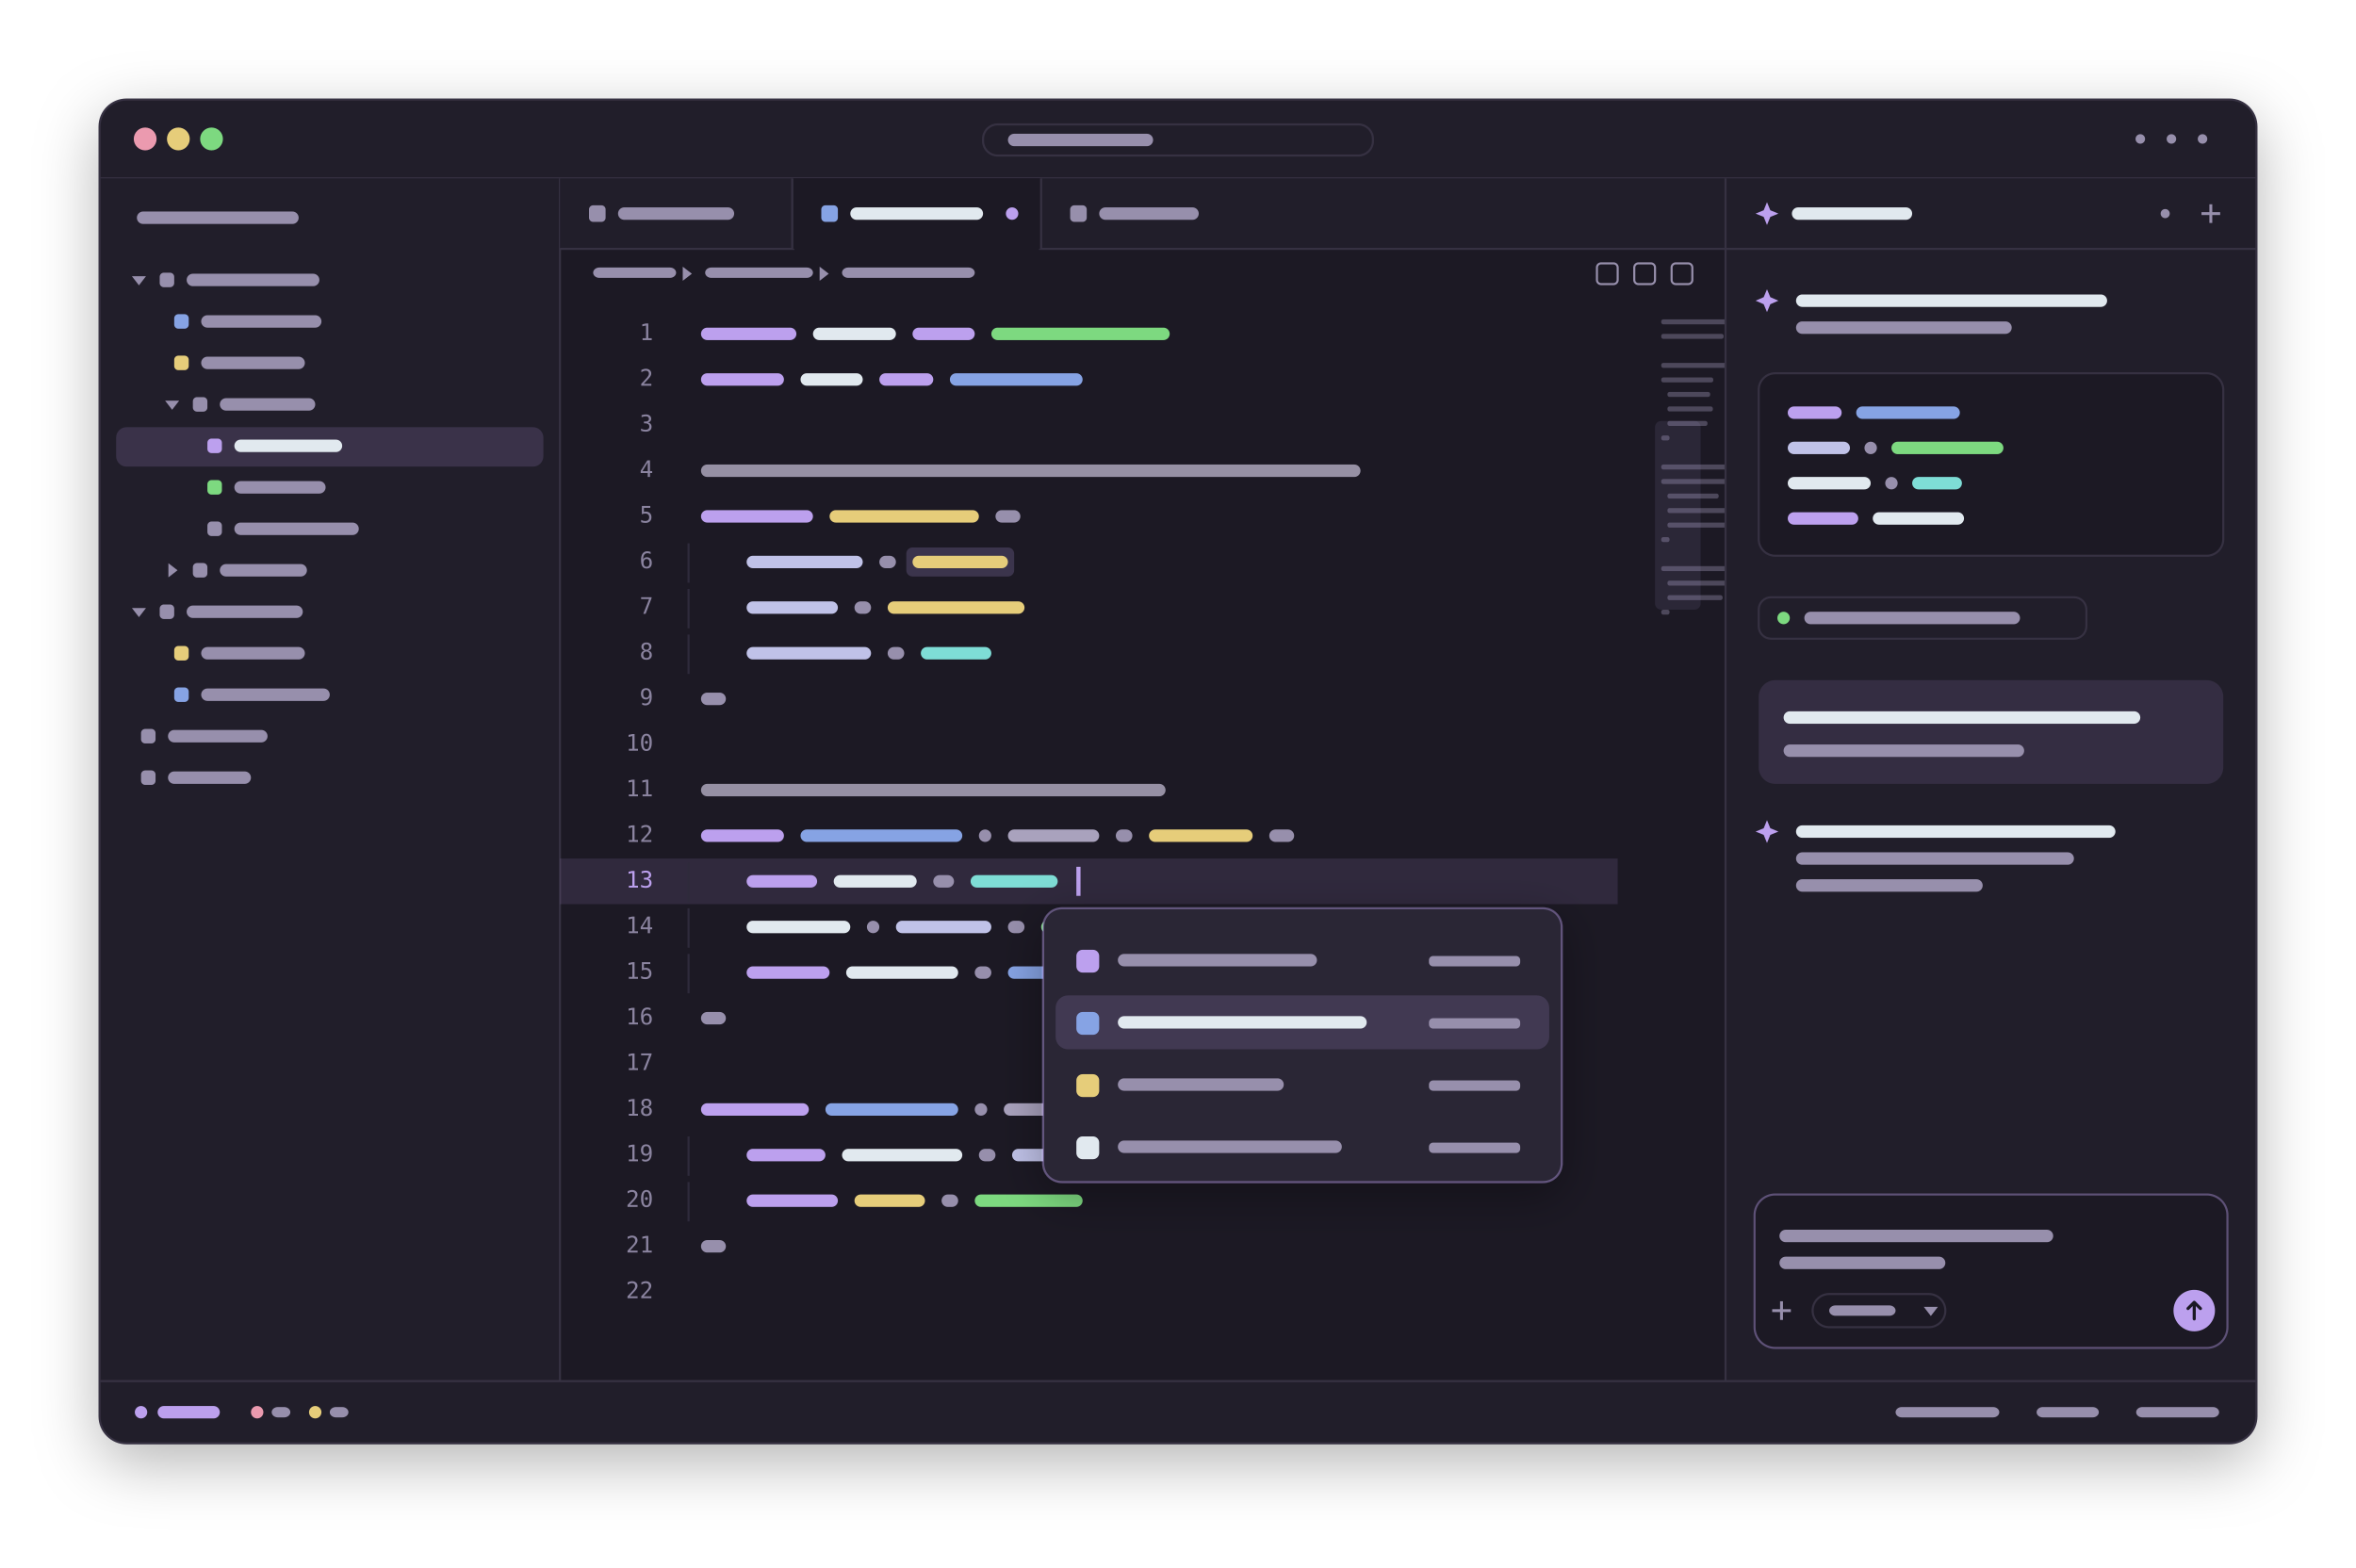
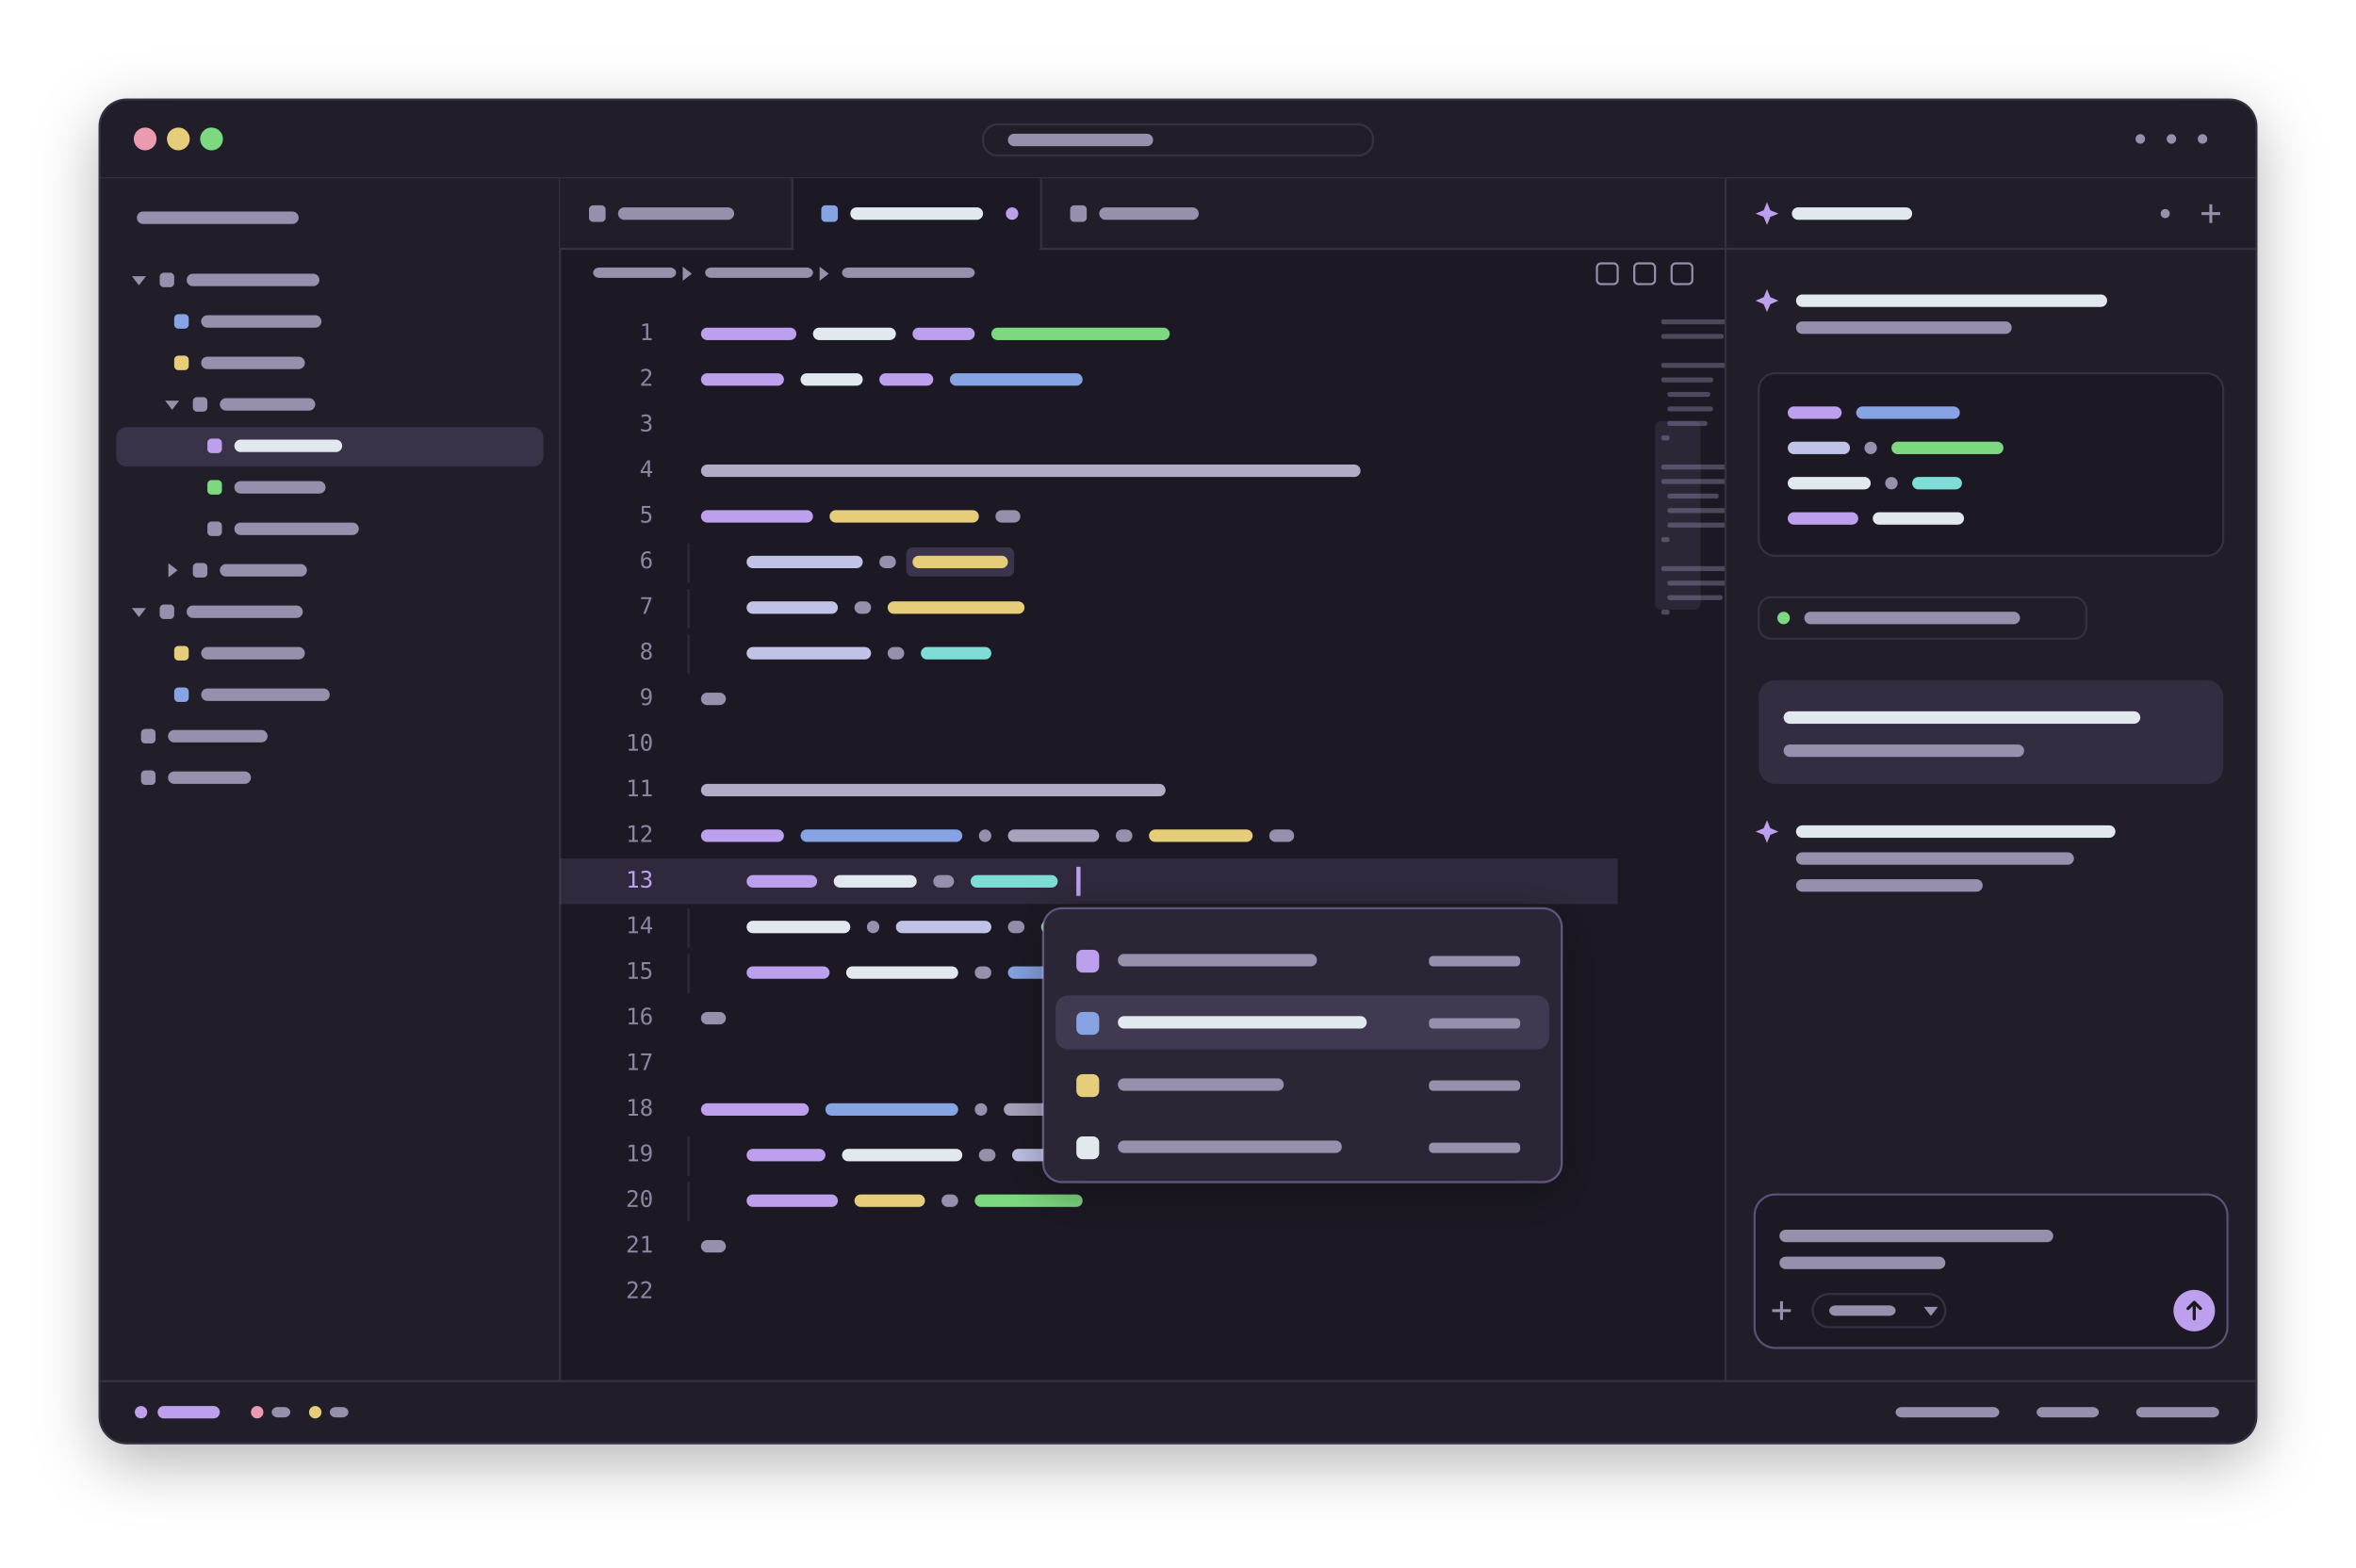
<svg xmlns="http://www.w3.org/2000/svg" width="1136" height="756" viewBox="0 0 1136 756" font-family="ui-monospace,SFMono-Regular,Menlo,Consolas,monospace">
  <defs>
    <filter id="ds" x="-25%" y="-25%" width="150%" height="150%">
      <feDropShadow dx="0" dy="9" stdDeviation="15" flood-color="#000000" flood-opacity="0.30" />
    </filter>
    <filter id="pop" x="-25%" y="-25%" width="150%" height="150%">
      <feDropShadow dx="0" dy="6" stdDeviation="11" flood-color="#000000" flood-opacity="0.34" />
    </filter>
    <clipPath id="w1">
      <rect x="0" y="0" width="1040" height="648" rx="13" />
    </clipPath>
    <clipPath id="w2">
      <rect x="0" y="0" width="1040" height="648" rx="13" />
    </clipPath>
  </defs>
  <g transform="translate(48,48)">
    <rect x="0.0" y="0.0" width="1040.0" height="648.0" rx="13" fill="#1c1924" filter="url(#ds)" />
    <g clip-path="url(#w1)">
      <rect x="0.0" y="0.0" width="1040.0" height="648.0" fill="#1c1924" />
      <rect x="0.0" y="0.0" width="1040.0" height="38.0" fill="#211e2a" />
      <line x1="0.0" y1="38.0" x2="1040.0" y2="38.0" stroke="#363142" stroke-width="1" />
      <circle cx="22.0" cy="19.0" r="5.5" fill="#eb9aaf" />
      <circle cx="38.0" cy="19.0" r="5.5" fill="#e6cd7a" />
      <circle cx="54.0" cy="19.0" r="5.5" fill="#7dd980" />
      <rect x="426.0" y="12.0" width="188.0" height="15.0" rx="7" fill="none" stroke="#363142" stroke-width="1" />
      <rect x="438.0" y="16.5" width="70.0" height="6.0" rx="3" fill="#978fac" />
      <circle cx="1014.0" cy="19.0" r="2.3" fill="#978fac" />
      <circle cx="999.0" cy="19.0" r="2.3" fill="#978fac" />
      <circle cx="984.0" cy="19.0" r="2.3" fill="#978fac" />
      <rect x="0.0" y="38.0" width="222.0" height="580.0" fill="#211e2a" />
      <line x1="222.0" y1="38.0" x2="222.0" y2="618.0" stroke="#363142" stroke-width="1" />
      <rect x="18.0" y="54.0" width="78.0" height="6.0" rx="3" fill="#978fac" />
      <path d="M15.6 85.2 L22.4 85.2 L19.0 89.6 Z" fill="#978fac" />
      <rect x="29.0" y="83.5" width="7.0" height="7.0" rx="2" fill="#978fac" />
      <rect x="42.0" y="84.0" width="64.0" height="6.0" rx="3" fill="#978fac" />
      <rect x="36.0" y="103.5" width="7.0" height="7.0" rx="2" fill="#86a3e4" />
      <rect x="49.0" y="104.0" width="58.0" height="6.0" rx="3" fill="#978fac" />
      <rect x="36.0" y="123.5" width="7.0" height="7.0" rx="2" fill="#e6cd7a" />
      <rect x="49.0" y="124.0" width="50.0" height="6.0" rx="3" fill="#978fac" />
      <path d="M31.6 145.2 L38.4 145.2 L35.0 149.6 Z" fill="#978fac" />
      <rect x="45.0" y="143.5" width="7.0" height="7.0" rx="2" fill="#978fac" />
      <rect x="58.0" y="144.0" width="46.0" height="6.0" rx="3" fill="#978fac" />
      <rect x="8.0" y="158.0" width="206.0" height="19.0" rx="5" fill="#bca0ee" fill-opacity="0.161" />
      <rect x="52.0" y="163.5" width="7.0" height="7.0" rx="2" fill="#bca0ee" />
      <rect x="65.0" y="164.0" width="52.0" height="6.0" rx="3" fill="#e1e9ef" />
      <rect x="52.0" y="183.5" width="7.0" height="7.0" rx="2" fill="#7dd980" />
      <rect x="65.0" y="184.0" width="44.0" height="6.0" rx="3" fill="#978fac" />
      <rect x="52.0" y="203.5" width="7.0" height="7.0" rx="2" fill="#978fac" />
      <rect x="65.0" y="204.0" width="60.0" height="6.0" rx="3" fill="#978fac" />
      <path d="M33.2 223.6 L37.6 227.0 L33.2 230.4 Z" fill="#978fac" />
      <rect x="45.0" y="223.5" width="7.0" height="7.0" rx="2" fill="#978fac" />
      <rect x="58.0" y="224.0" width="42.0" height="6.0" rx="3" fill="#978fac" />
      <path d="M15.6 245.2 L22.4 245.2 L19.0 249.6 Z" fill="#978fac" />
      <rect x="29.0" y="243.5" width="7.0" height="7.0" rx="2" fill="#978fac" />
      <rect x="42.0" y="244.0" width="56.0" height="6.0" rx="3" fill="#978fac" />
      <rect x="36.0" y="263.5" width="7.0" height="7.0" rx="2" fill="#e6cd7a" />
      <rect x="49.0" y="264.0" width="50.0" height="6.0" rx="3" fill="#978fac" />
      <rect x="36.0" y="283.5" width="7.0" height="7.0" rx="2" fill="#86a3e4" />
      <rect x="49.0" y="284.0" width="62.0" height="6.0" rx="3" fill="#978fac" />
      <rect x="20.0" y="303.5" width="7.0" height="7.0" rx="2" fill="#978fac" />
      <rect x="33.0" y="304.0" width="48.0" height="6.0" rx="3" fill="#978fac" />
      <rect x="20.0" y="323.5" width="7.0" height="7.0" rx="2" fill="#978fac" />
      <rect x="33.0" y="324.0" width="40.0" height="6.0" rx="3" fill="#978fac" />
      <rect x="222.0" y="38.0" width="562.0" height="34.0" fill="#211e2a" />
      <line x1="222.0" y1="72.0" x2="784.0" y2="72.0" stroke="#363142" stroke-width="1" />
      <rect x="236.0" y="51.0" width="8.0" height="8.0" rx="2" fill="#978fac" />
      <rect x="250.0" y="52.0" width="56.0" height="6.0" rx="3" fill="#978fac" />
      <rect x="334.0" y="38.0" width="120.0" height="34.0" fill="#1c1924" />
      <line x1="335.0" y1="72.0" x2="453.0" y2="72.0" stroke="#1c1924" stroke-width="2" />
      <line x1="334.0" y1="38.0" x2="334.0" y2="72.0" stroke="#363142" stroke-width="1" />
      <line x1="454.0" y1="38.0" x2="454.0" y2="72.0" stroke="#363142" stroke-width="1" />
      <rect x="348.0" y="51.0" width="8.0" height="8.0" rx="2" fill="#86a3e4" />
      <rect x="362.0" y="52.0" width="64.0" height="6.0" rx="3" fill="#e1e9ef" />
      <circle cx="440.0" cy="55.0" r="3" fill="#bca0ee" />
      <rect x="468.0" y="51.0" width="8.0" height="8.0" rx="2" fill="#978fac" />
      <rect x="482.0" y="52.0" width="48.0" height="6.0" rx="3" fill="#978fac" />
      <rect x="238.0" y="81.0" width="40.0" height="5.0" rx="3" fill="#978fac" />
      <path d="M281.2 80.6 L285.6 84.0 L281.2 87.4 Z" fill="#978fac" />
      <rect x="292.0" y="81.0" width="52.0" height="5.0" rx="3" fill="#978fac" />
      <path d="M347.2 80.6 L351.6 84.0 L347.2 87.4 Z" fill="#978fac" />
      <rect x="358.0" y="81.0" width="64.0" height="5.0" rx="3" fill="#978fac" />
      <rect x="758.0" y="79.0" width="10.0" height="10.0" rx="2" fill="none" stroke="#978fac" stroke-width="1" />
      <rect x="740.0" y="79.0" width="10.0" height="10.0" rx="2" fill="none" stroke="#978fac" stroke-width="1" />
      <rect x="722.0" y="79.0" width="10.0" height="10.0" rx="2" fill="none" stroke="#978fac" stroke-width="1" />
-       <text x="267.0" y="116.0" text-anchor="end" font-size="11" fill="#8b84a0">1</text>
+       <text x="267.0" y="116.0" text-anchor="end" font-size="11" fill="#8c85a0">1</text>
      <rect x="290.0" y="110.0" width="46.0" height="6.0" rx="3" fill="#bca0ee" />
      <rect x="344.0" y="110.0" width="40.0" height="6.0" rx="3" fill="#e1e9ef" />
      <rect x="392.0" y="110.0" width="30.0" height="6.0" rx="3" fill="#bca0ee" />
      <rect x="430.0" y="110.0" width="86.0" height="6.0" rx="3" fill="#7dd980" />
-       <text x="267.0" y="138.0" text-anchor="end" font-size="11" fill="#8b84a0">2</text>
+       <text x="267.0" y="138.0" text-anchor="end" font-size="11" fill="#8c85a0">2</text>
      <rect x="290.0" y="132.0" width="40.0" height="6.0" rx="3" fill="#bca0ee" />
      <rect x="338.0" y="132.0" width="30.0" height="6.0" rx="3" fill="#e1e9ef" />
      <rect x="376.0" y="132.0" width="26.0" height="6.0" rx="3" fill="#bca0ee" />
      <rect x="410.0" y="132.0" width="64.0" height="6.0" rx="3" fill="#86a3e4" />
-       <text x="267.0" y="160.0" text-anchor="end" font-size="11" fill="#8b84a0">3</text>
-       <text x="267.0" y="182.0" text-anchor="end" font-size="11" fill="#8b84a0">4</text>
-       <rect x="290.0" y="176.0" width="318.0" height="6.0" rx="3" fill="#9690a4" />
-       <text x="267.0" y="204.0" text-anchor="end" font-size="11" fill="#8b84a0">5</text>
+       <text x="267.0" y="160.0" text-anchor="end" font-size="11" fill="#8c85a0">3</text>
+       <text x="267.0" y="182.0" text-anchor="end" font-size="11" fill="#8c85a0">4</text>
+       <rect x="290.0" y="176.0" width="318.0" height="6.0" rx="3" fill="#b3acc6" />
+       <text x="267.0" y="204.0" text-anchor="end" font-size="11" fill="#8c85a0">5</text>
      <rect x="290.0" y="198.0" width="54.0" height="6.0" rx="3" fill="#bca0ee" />
      <rect x="352.0" y="198.0" width="72.0" height="6.0" rx="3" fill="#e6cd7a" />
      <rect x="432.0" y="198.0" width="12.0" height="6.0" rx="3" fill="#978fac" />
-       <text x="267.0" y="226.0" text-anchor="end" font-size="11" fill="#8b84a0">6</text>
+       <text x="267.0" y="226.0" text-anchor="end" font-size="11" fill="#8c85a0">6</text>
      <line x1="284.0" y1="214.0" x2="284.0" y2="233.0" stroke="#2e2a3b" stroke-width="1" />
      <rect x="312.0" y="220.0" width="56.0" height="6.0" rx="3" fill="#c0c2e8" />
      <rect x="376.0" y="220.0" width="8.0" height="6.0" rx="3" fill="#978fac" />
      <rect x="389.0" y="216.0" width="52.0" height="14.0" rx="3" fill="#bca0ee" fill-opacity="0.200" />
      <rect x="392.0" y="220.0" width="46.0" height="6.0" rx="3" fill="#e6cd7a" />
-       <text x="267.0" y="248.0" text-anchor="end" font-size="11" fill="#8b84a0">7</text>
+       <text x="267.0" y="248.0" text-anchor="end" font-size="11" fill="#8c85a0">7</text>
      <line x1="284.0" y1="236.0" x2="284.0" y2="255.0" stroke="#2e2a3b" stroke-width="1" />
      <rect x="312.0" y="242.0" width="44.0" height="6.0" rx="3" fill="#c0c2e8" />
      <rect x="364.0" y="242.0" width="8.0" height="6.0" rx="3" fill="#978fac" />
      <rect x="380.0" y="242.0" width="66.0" height="6.0" rx="3" fill="#e6cd7a" />
-       <text x="267.0" y="270.0" text-anchor="end" font-size="11" fill="#8b84a0">8</text>
+       <text x="267.0" y="270.0" text-anchor="end" font-size="11" fill="#8c85a0">8</text>
      <line x1="284.0" y1="258.0" x2="284.0" y2="277.0" stroke="#2e2a3b" stroke-width="1" />
      <rect x="312.0" y="264.0" width="60.0" height="6.0" rx="3" fill="#c0c2e8" />
      <rect x="380.0" y="264.0" width="8.0" height="6.0" rx="3" fill="#978fac" />
      <rect x="396.0" y="264.0" width="34.0" height="6.0" rx="3" fill="#7eddd6" />
-       <text x="267.0" y="292.0" text-anchor="end" font-size="11" fill="#8b84a0">9</text>
+       <text x="267.0" y="292.0" text-anchor="end" font-size="11" fill="#8c85a0">9</text>
      <rect x="290.0" y="286.0" width="12.0" height="6.0" rx="3" fill="#978fac" />
-       <text x="267.0" y="314.0" text-anchor="end" font-size="11" fill="#8b84a0">10</text>
-       <text x="267.0" y="336.0" text-anchor="end" font-size="11" fill="#8b84a0">11</text>
-       <rect x="290.0" y="330.0" width="224.0" height="6.0" rx="3" fill="#9690a4" />
-       <text x="267.0" y="358.0" text-anchor="end" font-size="11" fill="#8b84a0">12</text>
+       <text x="267.0" y="314.0" text-anchor="end" font-size="11" fill="#8c85a0">10</text>
+       <text x="267.0" y="336.0" text-anchor="end" font-size="11" fill="#8c85a0">11</text>
+       <rect x="290.0" y="330.0" width="224.0" height="6.0" rx="3" fill="#b3acc6" />
+       <text x="267.0" y="358.0" text-anchor="end" font-size="11" fill="#8c85a0">12</text>
      <rect x="290.0" y="352.0" width="40.0" height="6.0" rx="3" fill="#bca0ee" />
      <rect x="338.0" y="352.0" width="78.0" height="6.0" rx="3" fill="#86a3e4" />
      <rect x="424.0" y="352.0" width="6.0" height="6.0" rx="3" fill="#978fac" />
      <rect x="438.0" y="352.0" width="44.0" height="6.0" rx="3" fill="#a9a2bd" />
      <rect x="490.0" y="352.0" width="8.0" height="6.0" rx="3" fill="#978fac" />
      <rect x="506.0" y="352.0" width="50.0" height="6.0" rx="3" fill="#e6cd7a" />
      <rect x="564.0" y="352.0" width="12.0" height="6.0" rx="3" fill="#978fac" />
      <rect x="222.0" y="366.0" width="510.0" height="22.0" fill="#bca0ee" fill-opacity="0.122" />
      <text x="267.0" y="380.0" text-anchor="end" font-size="11" fill="#bca0ee">13</text>
      <line x1="284.0" y1="368.0" x2="284.0" y2="387.0" stroke="#2e2a3b" stroke-width="1" />
      <rect x="312.0" y="374.0" width="34.0" height="6.0" rx="3" fill="#bca0ee" />
      <rect x="354.0" y="374.0" width="40.0" height="6.0" rx="3" fill="#e1e9ef" />
      <rect x="402.0" y="374.0" width="10.0" height="6.0" rx="3" fill="#978fac" />
      <rect x="420.0" y="374.0" width="42.0" height="6.0" rx="3" fill="#7eddd6" />
-       <text x="267.0" y="402.0" text-anchor="end" font-size="11" fill="#8b84a0">14</text>
+       <text x="267.0" y="402.0" text-anchor="end" font-size="11" fill="#8c85a0">14</text>
      <line x1="284.0" y1="390.0" x2="284.0" y2="409.0" stroke="#2e2a3b" stroke-width="1" />
      <rect x="312.0" y="396.0" width="50.0" height="6.0" rx="3" fill="#e1e9ef" />
      <rect x="370.0" y="396.0" width="6.0" height="6.0" rx="3" fill="#978fac" />
      <rect x="384.0" y="396.0" width="46.0" height="6.0" rx="3" fill="#c0c2e8" />
      <rect x="438.0" y="396.0" width="8.0" height="6.0" rx="3" fill="#978fac" />
      <rect x="454.0" y="396.0" width="64.0" height="6.0" rx="3" fill="#7dd980" />
-       <text x="267.0" y="424.0" text-anchor="end" font-size="11" fill="#8b84a0">15</text>
+       <text x="267.0" y="424.0" text-anchor="end" font-size="11" fill="#8c85a0">15</text>
      <line x1="284.0" y1="412.0" x2="284.0" y2="431.0" stroke="#2e2a3b" stroke-width="1" />
      <rect x="312.0" y="418.0" width="40.0" height="6.0" rx="3" fill="#bca0ee" />
      <rect x="360.0" y="418.0" width="54.0" height="6.0" rx="3" fill="#e1e9ef" />
      <rect x="422.0" y="418.0" width="8.0" height="6.0" rx="3" fill="#978fac" />
      <rect x="438.0" y="418.0" width="40.0" height="6.0" rx="3" fill="#86a3e4" />
      <rect x="486.0" y="418.0" width="30.0" height="6.0" rx="3" fill="#c0c2e8" />
-       <text x="267.0" y="446.0" text-anchor="end" font-size="11" fill="#8b84a0">16</text>
+       <text x="267.0" y="446.0" text-anchor="end" font-size="11" fill="#8c85a0">16</text>
      <rect x="290.0" y="440.0" width="12.0" height="6.0" rx="3" fill="#978fac" />
-       <text x="267.0" y="468.0" text-anchor="end" font-size="11" fill="#8b84a0">17</text>
-       <text x="267.0" y="490.0" text-anchor="end" font-size="11" fill="#8b84a0">18</text>
+       <text x="267.0" y="468.0" text-anchor="end" font-size="11" fill="#8c85a0">17</text>
+       <text x="267.0" y="490.0" text-anchor="end" font-size="11" fill="#8c85a0">18</text>
      <rect x="290.0" y="484.0" width="52.0" height="6.0" rx="3" fill="#bca0ee" />
      <rect x="350.0" y="484.0" width="64.0" height="6.0" rx="3" fill="#86a3e4" />
      <rect x="422.0" y="484.0" width="6.0" height="6.0" rx="3" fill="#978fac" />
      <rect x="436.0" y="484.0" width="40.0" height="6.0" rx="3" fill="#a9a2bd" />
      <rect x="484.0" y="484.0" width="10.0" height="6.0" rx="3" fill="#978fac" />
-       <text x="267.0" y="512.0" text-anchor="end" font-size="11" fill="#8b84a0">19</text>
+       <text x="267.0" y="512.0" text-anchor="end" font-size="11" fill="#8c85a0">19</text>
      <line x1="284.0" y1="500.0" x2="284.0" y2="519.0" stroke="#2e2a3b" stroke-width="1" />
      <rect x="312.0" y="506.0" width="38.0" height="6.0" rx="3" fill="#bca0ee" />
      <rect x="358.0" y="506.0" width="58.0" height="6.0" rx="3" fill="#e1e9ef" />
      <rect x="424.0" y="506.0" width="8.0" height="6.0" rx="3" fill="#978fac" />
      <rect x="440.0" y="506.0" width="48.0" height="6.0" rx="3" fill="#c0c2e8" />
      <rect x="496.0" y="506.0" width="6.0" height="6.0" rx="3" fill="#978fac" />
      <rect x="510.0" y="506.0" width="24.0" height="6.0" rx="3" fill="#7eddd6" />
-       <text x="267.0" y="534.0" text-anchor="end" font-size="11" fill="#8b84a0">20</text>
+       <text x="267.0" y="534.0" text-anchor="end" font-size="11" fill="#8c85a0">20</text>
      <line x1="284.0" y1="522.0" x2="284.0" y2="541.0" stroke="#2e2a3b" stroke-width="1" />
      <rect x="312.0" y="528.0" width="44.0" height="6.0" rx="3" fill="#bca0ee" />
      <rect x="364.0" y="528.0" width="34.0" height="6.0" rx="3" fill="#e6cd7a" />
      <rect x="406.0" y="528.0" width="8.0" height="6.0" rx="3" fill="#978fac" />
      <rect x="422.0" y="528.0" width="52.0" height="6.0" rx="3" fill="#7dd980" />
-       <text x="267.0" y="556.0" text-anchor="end" font-size="11" fill="#8b84a0">21</text>
+       <text x="267.0" y="556.0" text-anchor="end" font-size="11" fill="#8c85a0">21</text>
      <rect x="290.0" y="550.0" width="12.0" height="6.0" rx="3" fill="#978fac" />
-       <text x="267.0" y="578.0" text-anchor="end" font-size="11" fill="#8b84a0">22</text>
+       <text x="267.0" y="578.0" text-anchor="end" font-size="11" fill="#8c85a0">22</text>
      <rect x="471.0" y="370.0" width="2.0" height="14.0" fill="#bca0ee" />
      <rect x="748.0" y="96.0" width="26.0" height="522.0" fill="#1c1924" />
      <rect x="753.0" y="106.0" width="36.8" height="2.4" rx="1" fill="#978fac" fill-opacity="0.40" />
      <rect x="753.0" y="113.0" width="30.1" height="2.4" rx="1" fill="#978fac" fill-opacity="0.40" />
      <rect x="753.0" y="127.0" width="50.9" height="2.4" rx="1" fill="#978fac" fill-opacity="0.40" />
      <rect x="753.0" y="134.0" width="25.1" height="2.4" rx="1" fill="#978fac" fill-opacity="0.40" />
      <rect x="756.0" y="141.0" width="20.6" height="2.4" rx="1" fill="#978fac" fill-opacity="0.40" />
      <rect x="756.0" y="148.0" width="21.9" height="2.4" rx="1" fill="#978fac" fill-opacity="0.40" />
      <rect x="756.0" y="155.0" width="19.3" height="2.4" rx="1" fill="#978fac" fill-opacity="0.40" />
      <rect x="753.0" y="162.0" width="4.0" height="2.4" rx="1" fill="#978fac" fill-opacity="0.40" />
      <rect x="753.0" y="176.0" width="35.8" height="2.4" rx="1" fill="#978fac" fill-opacity="0.40" />
      <rect x="753.0" y="183.0" width="47.1" height="2.4" rx="1" fill="#978fac" fill-opacity="0.40" />
      <rect x="756.0" y="190.0" width="24.7" height="2.4" rx="1" fill="#978fac" fill-opacity="0.40" />
      <rect x="756.0" y="197.0" width="33.8" height="2.4" rx="1" fill="#978fac" fill-opacity="0.40" />
      <rect x="756.0" y="204.0" width="33.5" height="2.4" rx="1" fill="#978fac" fill-opacity="0.40" />
      <rect x="753.0" y="211.0" width="4.0" height="2.4" rx="1" fill="#978fac" fill-opacity="0.40" />
      <rect x="753.0" y="225.0" width="33.5" height="2.4" rx="1" fill="#978fac" fill-opacity="0.40" />
      <rect x="756.0" y="232.0" width="36.6" height="2.4" rx="1" fill="#978fac" fill-opacity="0.40" />
      <rect x="756.0" y="239.0" width="26.6" height="2.4" rx="1" fill="#978fac" fill-opacity="0.40" />
      <rect x="753.0" y="246.0" width="4.0" height="2.4" rx="1" fill="#978fac" fill-opacity="0.40" />
      <rect x="750.0" y="155.0" width="22.0" height="91.0" rx="3" fill="#bca0ee" fill-opacity="0.10" />
      <rect x="784.0" y="38.0" width="256.0" height="580.0" fill="#211e2a" />
      <line x1="784.0" y1="38.0" x2="784.0" y2="618.0" stroke="#363142" stroke-width="1" />
      <path d="M804.0 49.5 L805.6 53.4 L809.5 55.0 L805.6 56.6 L804.0 60.5 L802.4 56.6 L798.5 55.0 L802.4 53.4 Z" fill="#bca0ee" />
      <rect x="816.0" y="52.0" width="58.0" height="6.0" rx="3" fill="#e1e9ef" />
      <line x1="784.0" y1="72.0" x2="1040.0" y2="72.0" stroke="#363142" stroke-width="1" />
      <circle cx="996.0" cy="55.0" r="2.2" fill="#978fac" />
      <line x1="1013.5" y1="55.0" x2="1022.5" y2="55.0" stroke="#978fac" stroke-width="1.4" />
      <line x1="1018.0" y1="50.5" x2="1018.0" y2="59.5" stroke="#978fac" stroke-width="1.4" />
      <path d="M804.0 91.5 L805.6 95.3 L809.5 97.0 L805.6 98.7 L804.0 102.5 L802.4 98.7 L798.5 97.0 L802.4 95.3 Z" fill="#bca0ee" />
      <rect x="818.0" y="94.0" width="150.0" height="6.0" rx="3" fill="#e1e9ef" />
      <rect x="818.0" y="107.0" width="104.0" height="6.0" rx="3" fill="#978fac" />
      <rect x="800.0" y="132.0" width="224.0" height="88.0" rx="8" fill="#1c1924" stroke="#363142" stroke-width="1" />
      <rect x="814.0" y="148.0" width="26.0" height="6.0" rx="3" fill="#bca0ee" />
      <rect x="847.0" y="148.0" width="50.0" height="6.0" rx="3" fill="#86a3e4" />
      <rect x="814.0" y="165.0" width="30.0" height="6.0" rx="3" fill="#c0c2e8" />
      <rect x="851.0" y="165.0" width="6.0" height="6.0" rx="3" fill="#978fac" />
      <rect x="864.0" y="165.0" width="54.0" height="6.0" rx="3" fill="#7dd980" />
      <rect x="814.0" y="182.0" width="40.0" height="6.0" rx="3" fill="#e1e9ef" />
      <rect x="861.0" y="182.0" width="6.0" height="6.0" rx="3" fill="#978fac" />
      <rect x="874.0" y="182.0" width="24.0" height="6.0" rx="3" fill="#7eddd6" />
      <rect x="814.0" y="199.0" width="34.0" height="6.0" rx="3" fill="#bca0ee" />
      <rect x="855.0" y="199.0" width="44.0" height="6.0" rx="3" fill="#e1e9ef" />
      <rect x="800.0" y="240.0" width="158.0" height="20.0" rx="6" fill="none" stroke="#363142" stroke-width="1" />
      <circle cx="812.0" cy="250.0" r="3" fill="#7dd980" />
      <rect x="822.0" y="247.0" width="104.0" height="6.0" rx="3" fill="#978fac" />
      <rect x="800.0" y="280.0" width="224.0" height="50.0" rx="8" fill="#bca0ee" fill-opacity="0.122" />
      <rect x="812.0" y="295.0" width="172.0" height="6.0" rx="3" fill="#e1e9ef" />
      <rect x="812.0" y="311.0" width="116.0" height="6.0" rx="3" fill="#978fac" />
      <path d="M804.0 347.5 L805.6 351.4 L809.5 353.0 L805.6 354.6 L804.0 358.5 L802.4 354.6 L798.5 353.0 L802.4 351.4 Z" fill="#bca0ee" />
      <rect x="818.0" y="350.0" width="154.0" height="6.0" rx="3" fill="#e1e9ef" />
      <rect x="818.0" y="363.0" width="134.0" height="6.0" rx="3" fill="#978fac" />
      <rect x="818.0" y="376.0" width="90.0" height="6.0" rx="3" fill="#978fac" />
      <rect x="798.0" y="528.0" width="228.0" height="74.0" rx="10" fill="#1c1924" stroke="#bca0ee" stroke-opacity="0.400" stroke-width="1" />
      <rect x="810.0" y="545.0" width="132.0" height="6.0" rx="3" fill="#978fac" />
      <rect x="810.0" y="558.0" width="80.0" height="6.0" rx="3" fill="#978fac" />
      <line x1="806.5" y1="584.0" x2="815.5" y2="584.0" stroke="#978fac" stroke-width="1.4" />
      <line x1="811.0" y1="579.5" x2="811.0" y2="588.5" stroke="#978fac" stroke-width="1.4" />
      <rect x="826.0" y="576.0" width="64.0" height="16.0" rx="8" fill="none" stroke="#363142" stroke-width="1" />
      <rect x="834.0" y="581.5" width="32.0" height="5.0" rx="3" fill="#978fac" />
      <path d="M879.6 582.2 L886.4 582.2 L883.0 586.6 Z" fill="#978fac" />
      <circle cx="1010.0" cy="584.0" r="10" fill="#bca0ee" />
      <path d="M1010.0 588.0 L1010.0 580.0 M1010.0 580.0 L1007.0 583.0 M1010.0 580.0 L1013.0 583.0" fill="none" stroke="#1c1924" stroke-width="1.5" stroke-linecap="round" stroke-linejoin="round" />
      <rect x="455.0" y="390.0" width="250.0" height="132.0" rx="9" fill="#2a2635" stroke="#bca0ee" stroke-opacity="0.400" stroke-width="1" filter="url(#pop)" />
      <rect x="471.0" y="410.0" width="11.0" height="11.0" rx="3" fill="#bca0ee" />
      <rect x="491.0" y="412.0" width="96.0" height="6.0" rx="3" fill="#978fac" />
      <rect x="641.0" y="413.0" width="44.0" height="5.0" rx="2" fill="#978fac" />
      <rect x="461.0" y="432.0" width="238.0" height="26.0" rx="6" fill="#bca0ee" fill-opacity="0.161" />
      <rect x="471.0" y="440.0" width="11.0" height="11.0" rx="3" fill="#86a3e4" />
      <rect x="491.0" y="442.0" width="120.0" height="6.0" rx="3" fill="#e1e9ef" />
      <rect x="641.0" y="443.0" width="44.0" height="5.0" rx="2" fill="#978fac" />
      <rect x="471.0" y="470.0" width="11.0" height="11.0" rx="3" fill="#e6cd7a" />
      <rect x="491.0" y="472.0" width="80.0" height="6.0" rx="3" fill="#978fac" />
      <rect x="641.0" y="473.0" width="44.0" height="5.0" rx="2" fill="#978fac" />
      <rect x="471.0" y="500.0" width="11.0" height="11.0" rx="3" fill="#e1e9ef" />
      <rect x="491.0" y="502.0" width="108.0" height="6.0" rx="3" fill="#978fac" />
      <rect x="641.0" y="503.0" width="44.0" height="5.0" rx="2" fill="#978fac" />
      <rect x="0.0" y="618.0" width="1040.0" height="30.0" fill="#211e2a" />
      <line x1="0.0" y1="618.0" x2="1040.0" y2="618.0" stroke="#363142" stroke-width="1" />
      <circle cx="20.0" cy="633.0" r="3" fill="#bca0ee" />
      <rect x="28.0" y="630.0" width="30.0" height="6.0" rx="3" fill="#bca0ee" />
      <circle cx="76.0" cy="633.0" r="3" fill="#eb9aaf" />
      <rect x="83.0" y="630.5" width="9.0" height="5.0" rx="3" fill="#978fac" />
      <circle cx="104.0" cy="633.0" r="3" fill="#e6cd7a" />
      <rect x="111.0" y="630.5" width="9.0" height="5.0" rx="3" fill="#978fac" />
      <rect x="982.0" y="630.5" width="40.0" height="5.0" rx="3" fill="#978fac" />
      <rect x="934.0" y="630.5" width="30.0" height="5.0" rx="3" fill="#978fac" />
      <rect x="866.0" y="630.5" width="50.0" height="5.0" rx="3" fill="#978fac" />
    </g>
    <rect x="0.0" y="0.0" width="1040.0" height="648.0" rx="13" fill="none" stroke="#363142" stroke-width="1" />
  </g>
</svg>
